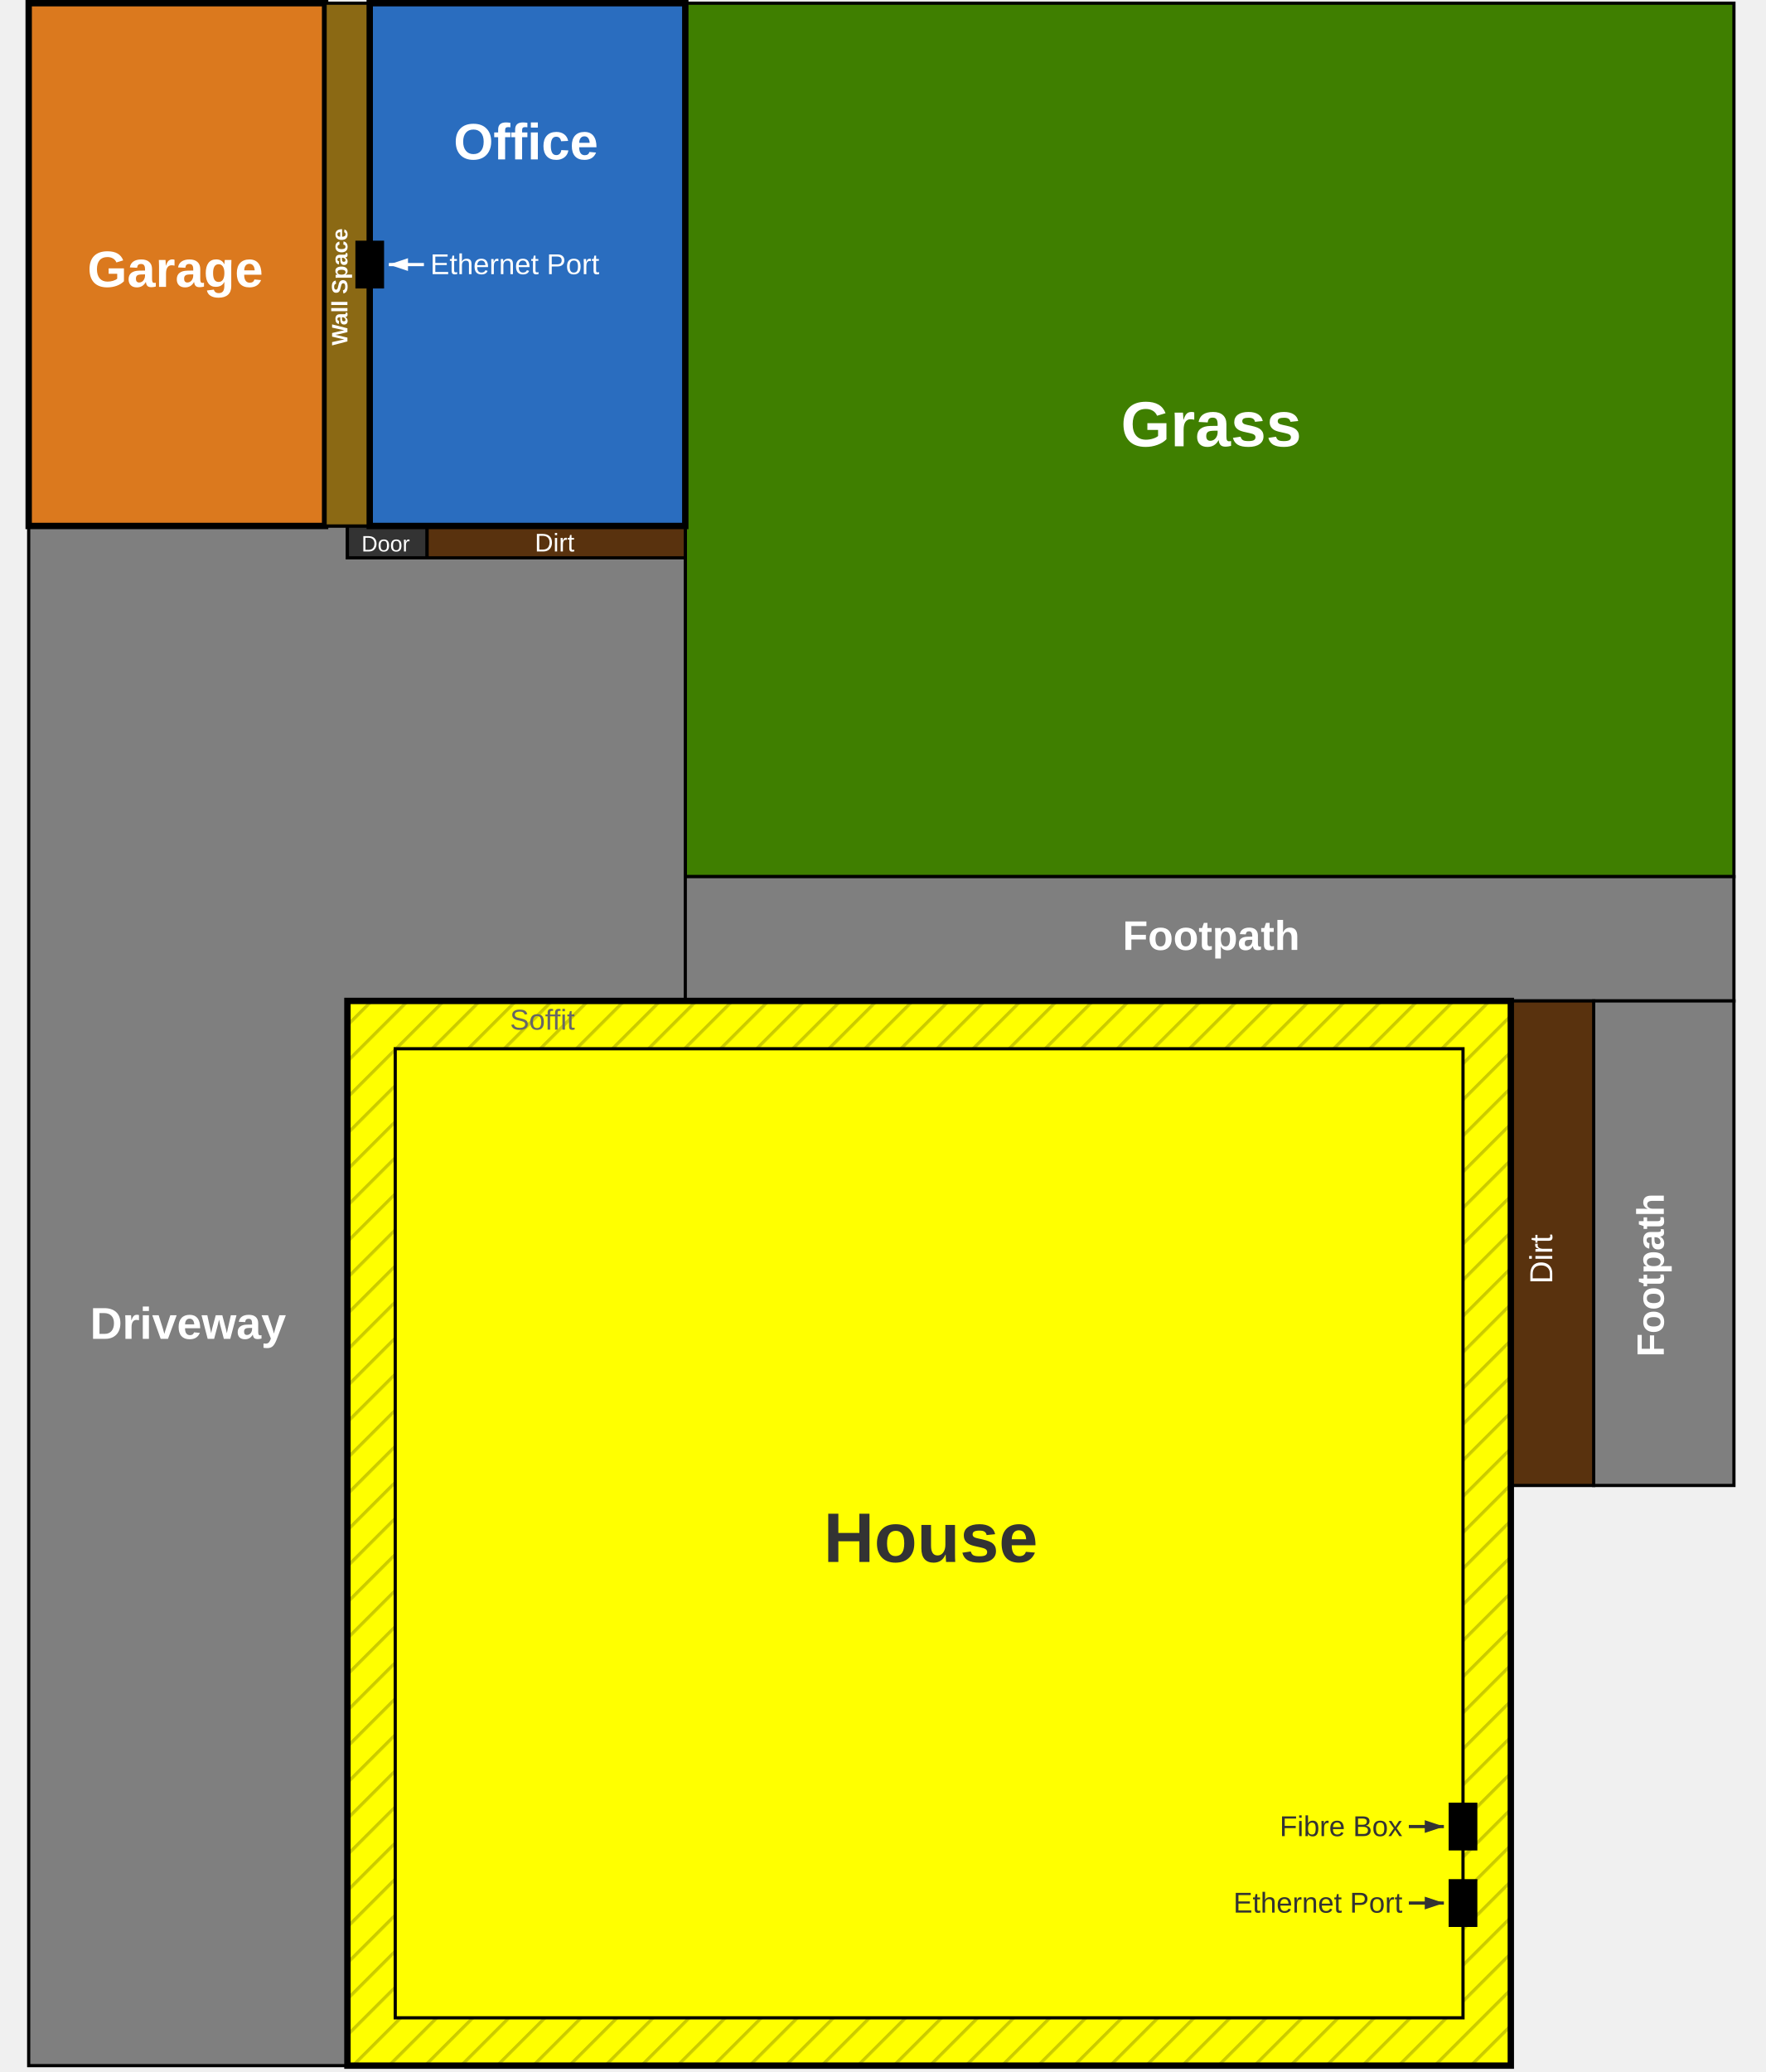
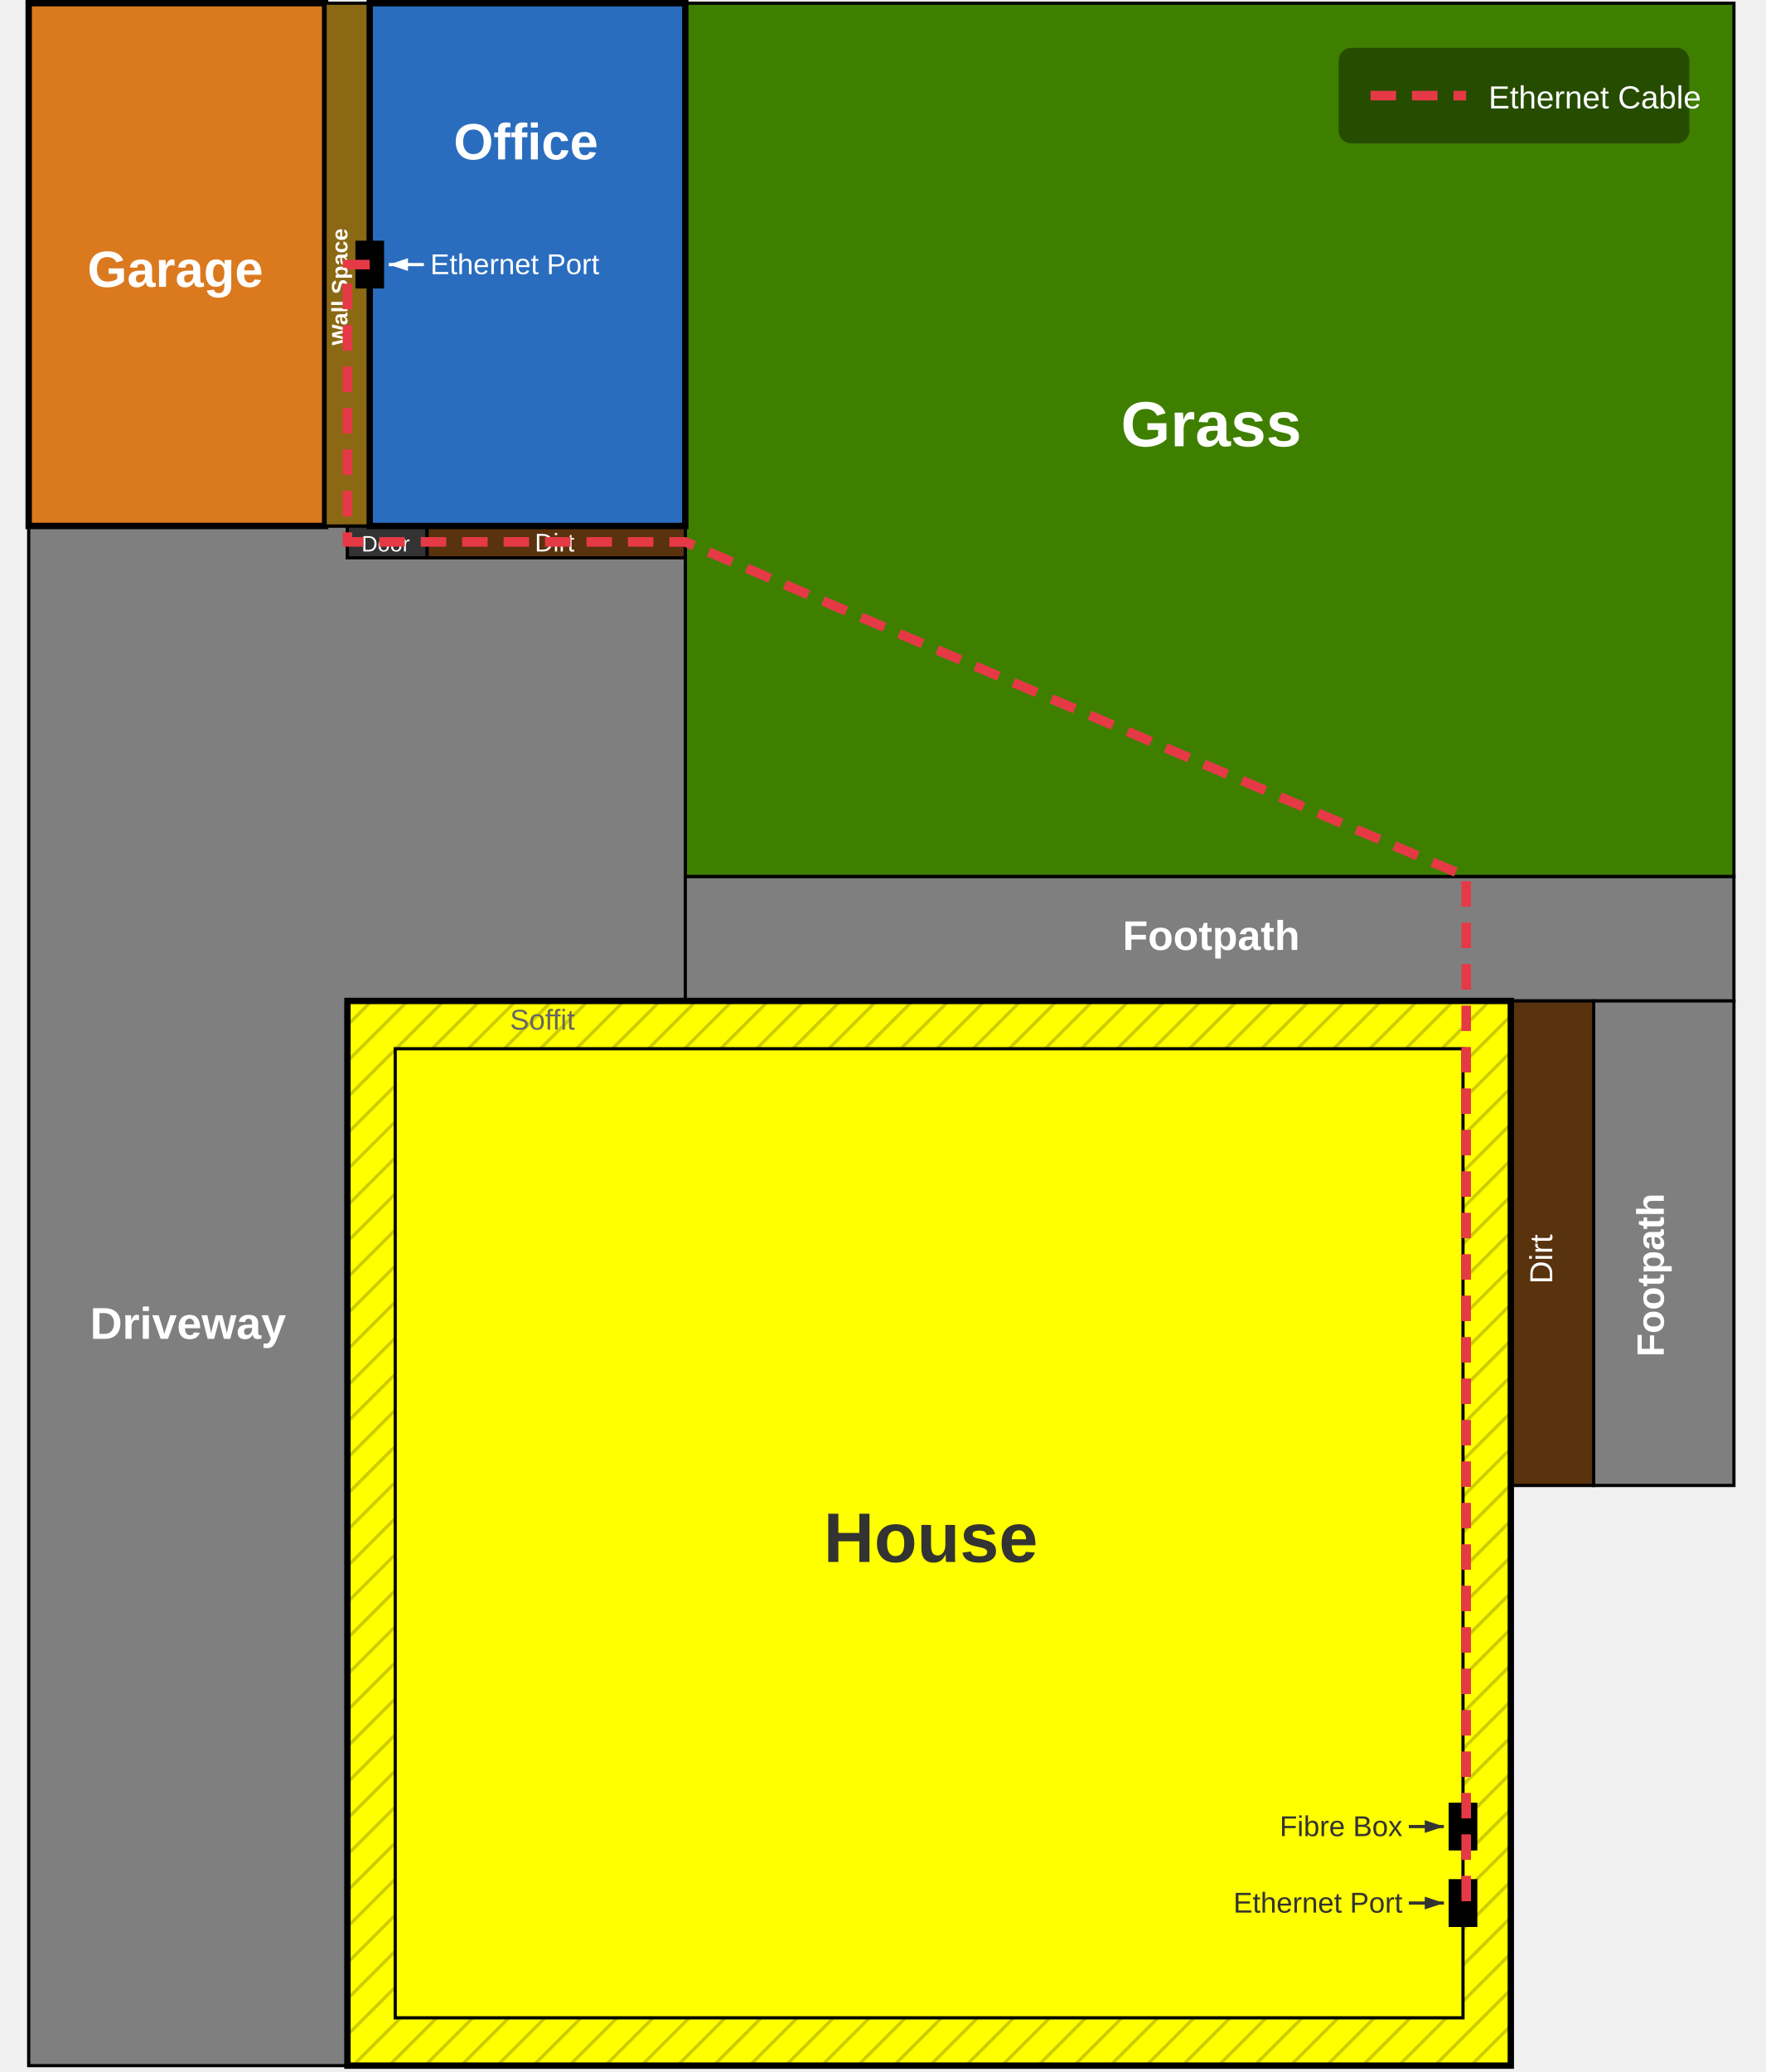
<svg xmlns="http://www.w3.org/2000/svg" width="554" height="650" viewBox="7 0 540 650" font-family="Arial, sans-serif">
  <defs>
    <pattern id="soffit-hatch" width="8" height="8" patternUnits="userSpaceOnUse" patternTransform="rotate(45)">
      <rect width="8" height="8" fill="#ffff00" />
      <line x1="0" y1="0" x2="0" y2="8" stroke="#cccc00" stroke-width="2" />
    </pattern>
    <marker id="arrowhead" markerWidth="6" markerHeight="4" refX="6" refY="2" orient="auto">
      <polygon points="0,0 6,2 0,4" fill="#333" />
    </marker>
    <marker id="arrowhead-white" markerWidth="6" markerHeight="4" refX="6" refY="2" orient="auto">
      <polygon points="0,0 6,2 0,4" fill="white" />
    </marker>
  </defs>
  <rect x="215" y="1" width="329" height="274" fill="#3f7f00" stroke="#000" stroke-width="1" />
  <polygon points="9,165 109,165 109,175 215,175 215,314 109,314 109,648 9,648" fill="#7f7f7f" stroke="#000" stroke-width="1" />
  <rect x="215" y="275" width="329" height="39" fill="#7f7f7f" stroke="#000" stroke-width="1" />
  <rect x="500" y="314" width="44" height="152" fill="#7f7f7f" stroke="#000" stroke-width="1" />
  <rect x="109" y="165" width="25" height="10" fill="#333" stroke="#000" stroke-width="1" />
  <text x="121" y="173" text-anchor="middle" fill="white" font-size="7">Door</text>
  <rect x="134" y="165" width="81" height="10" fill="#59320e" stroke="#000" stroke-width="1" />
  <rect x="474" y="314" width="26" height="152" fill="#59320e" stroke="#000" stroke-width="1" />
  <rect x="109" y="314" width="365" height="334" fill="url(#soffit-hatch)" stroke="#000" stroke-width="2" />
  <rect x="124" y="329" width="335" height="304" fill="#ffff00" stroke="#000" stroke-width="1" />
  <rect x="9" y="1" width="93" height="164" fill="#db791e" stroke="#000" stroke-width="2" />
  <rect x="102" y="1" width="14" height="164" fill="#8B6914" stroke="#000" stroke-width="1" />
  <rect x="116" y="1" width="99" height="164" fill="#2a6dbf" stroke="#000" stroke-width="2" />
  <text x="55" y="90" text-anchor="middle" fill="white" font-weight="bold" font-size="16">Garage</text>
  <text x="109" y="90" text-anchor="middle" fill="white" font-weight="bold" font-size="7" transform="rotate(-90,109,90)">Wall Space</text>
  <text x="165" y="50" text-anchor="middle" fill="white" font-weight="bold" font-size="16">Office</text>
  <text x="380" y="140" text-anchor="middle" fill="white" font-weight="bold" font-size="20">Grass</text>
  <text x="59" y="420" text-anchor="middle" fill="white" font-weight="bold" font-size="14">Driveway</text>
  <text x="380" y="298" text-anchor="middle" fill="white" font-weight="bold" font-size="13">Footpath</text>
  <text x="522" y="400" text-anchor="middle" fill="white" font-weight="bold" font-size="12" transform="rotate(-90,522,400)">Footpath</text>
  <text x="292" y="490" text-anchor="middle" fill="#333" font-weight="bold" font-size="22">House</text>
  <text x="174" y="173" text-anchor="middle" fill="white" font-size="8">Dirt</text>
  <text x="487" y="395" text-anchor="middle" fill="white" font-size="10" transform="rotate(-90,487,395)">Dirt</text>
  <text x="160" y="323" fill="#666" font-size="9">Soffit</text>
  <rect x="112" y="76" width="8" height="14" fill="#000" stroke="#000" stroke-width="1" />
  <text x="135" y="86" text-anchor="start" fill="white" font-size="9">Ethernet Port</text>
  <line x1="133" y1="83" x2="122" y2="83" stroke="white" stroke-width="1" marker-end="url(#arrowhead-white)" />
  <rect x="455" y="566" width="8" height="14" fill="#000" stroke="#000" stroke-width="1" />
  <text x="440" y="576" text-anchor="end" fill="#333" font-size="9">Fibre Box</text>
  <line x1="442" y1="573" x2="453" y2="573" stroke="#333" stroke-width="1" marker-end="url(#arrowhead)" />
  <rect x="455" y="590" width="8" height="14" fill="#000" stroke="#000" stroke-width="1" />
  <text x="440" y="600" text-anchor="end" fill="#333" font-size="9">Ethernet Port</text>
  <line x1="442" y1="597" x2="453" y2="597" stroke="#333" stroke-width="1" marker-end="url(#arrowhead)" />
+   <path d="     M 116,83     L 109,83     L 109,170     L 215,170     L 460,275     L 460,597   " fill="none" stroke="#e63946" stroke-width="3" stroke-dasharray="8,5" />
+   <rect x="420" y="15" width="110" height="30" rx="4" fill="rgba(0,0,0,0.4)" stroke="none" />
+   <line x1="430" y1="30" x2="460" y2="30" stroke="#e63946" stroke-width="3" stroke-dasharray="8,5" />
+   <text x="467" y="34" fill="white" font-size="10">Ethernet Cable</text>
</svg>
